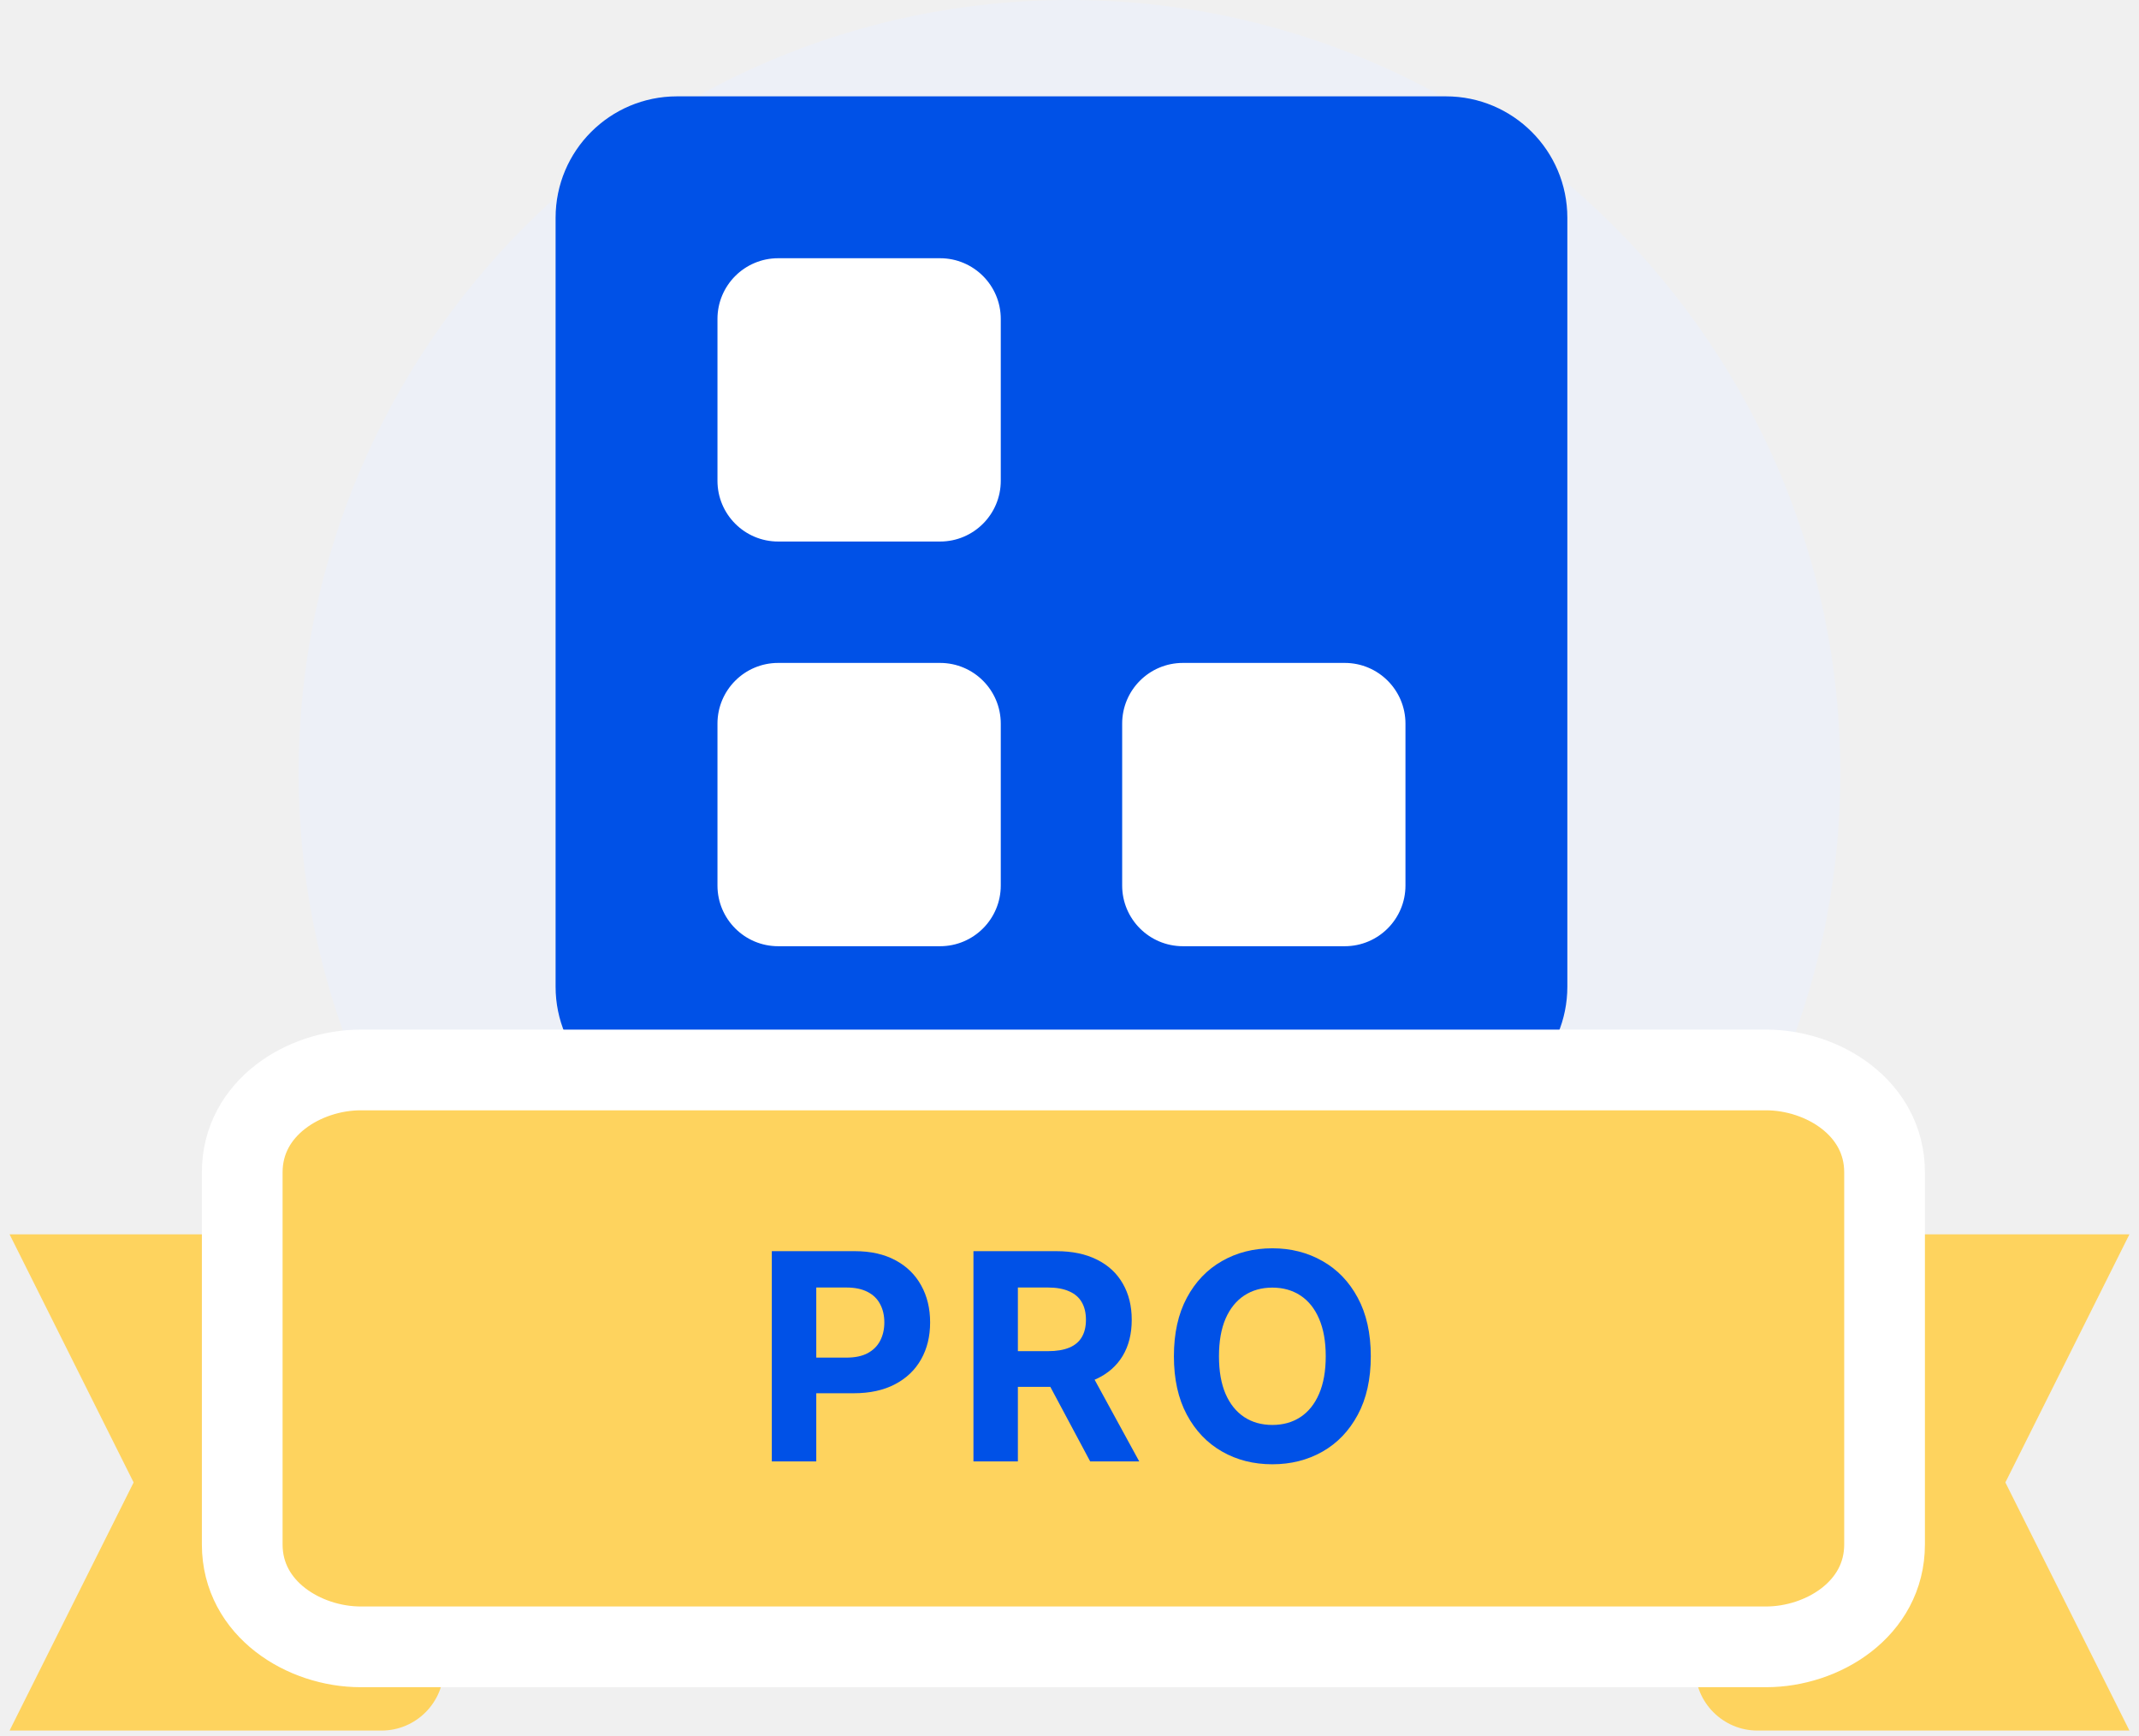
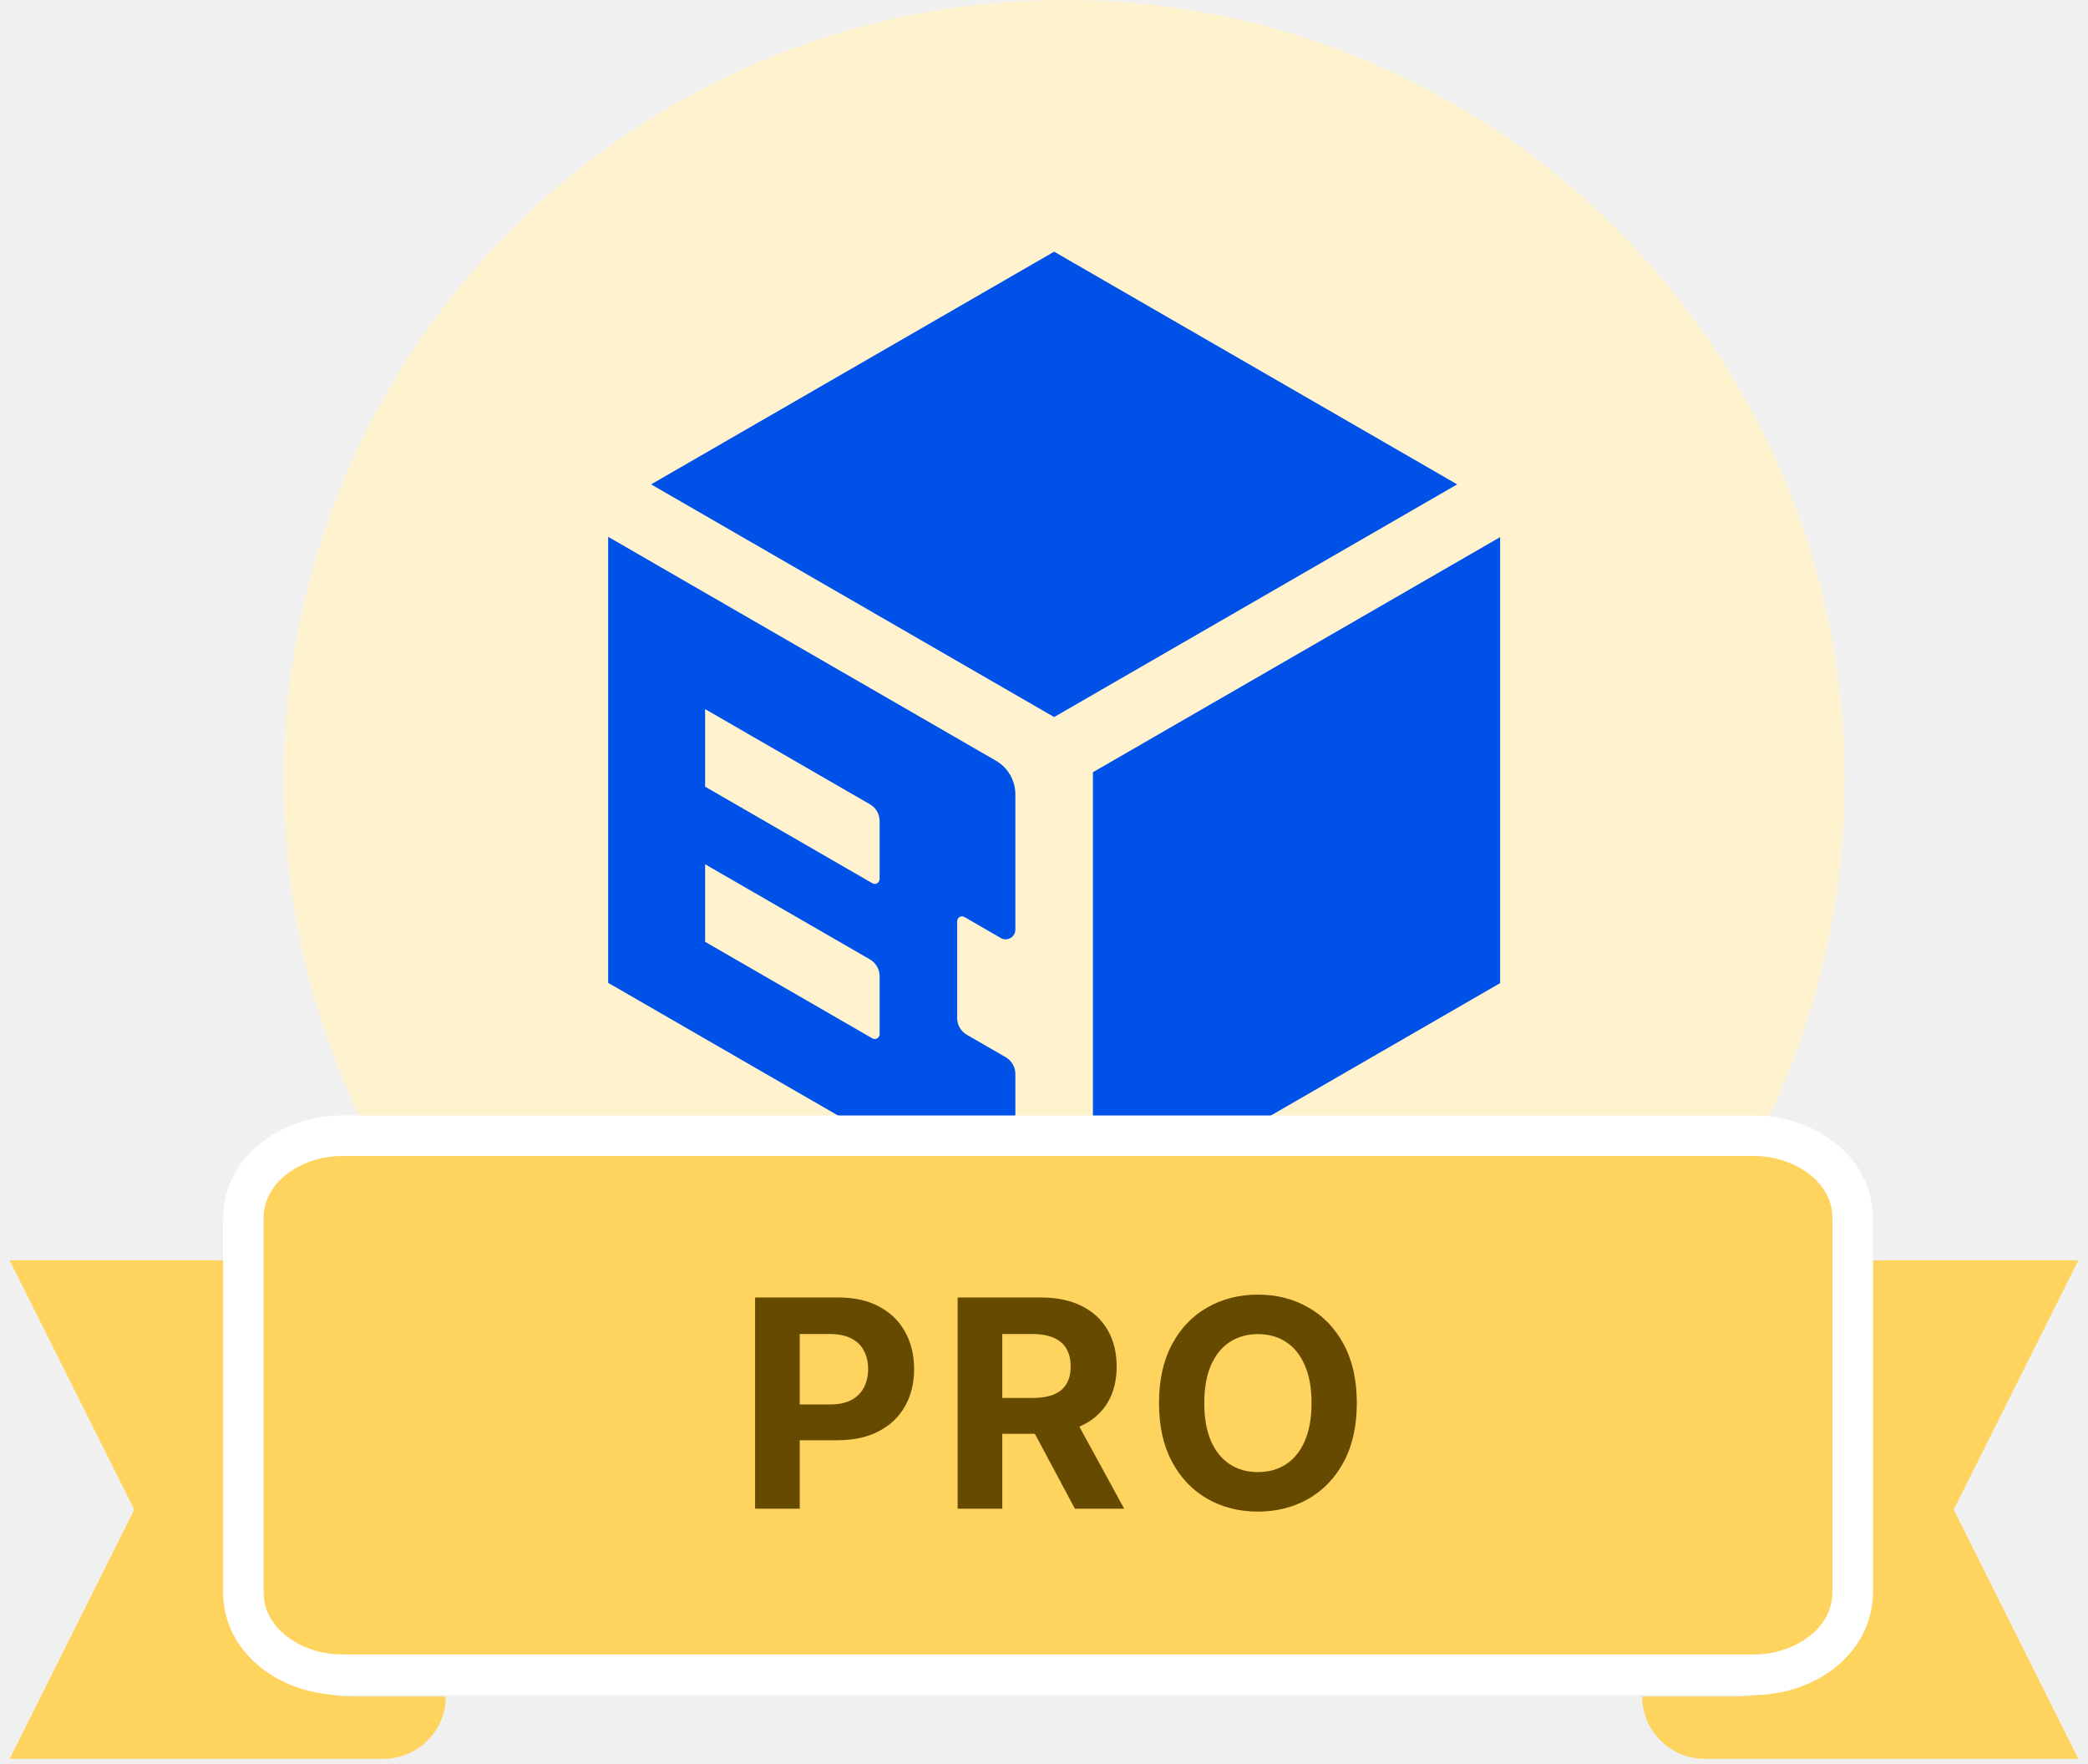
- <svg xmlns="http://www.w3.org/2000/svg" width="106" height="86" viewBox="0 0 106 86">
-   <path d="M11.232 76.538V61.17H0.475L6.622 73.464L0.475 85.759H18.916C20.607 85.759 21.99 84.376 21.99 82.685H17.379C13.983 82.685 11.232 79.934 11.232 76.538Z" fill="#FED35E" />
-   <path d="M105.525 61.17H94.768V76.538C94.768 79.934 92.017 82.685 88.621 82.685H84.01C84.01 84.376 85.393 85.759 87.084 85.759H105.525L99.378 73.464L105.525 61.17Z" fill="#FED35E" />
-   <path d="M31.171 54.712H85.743C86.307 54.712 86.871 54.803 87.399 54.913C89.891 49.77 91.2 44.135 91.2 38.299C91.2 17.18 74.065 0 53 0C31.935 0 14.8 17.18 14.8 38.299C14.8 44.153 16.11 49.77 18.602 54.913C19.129 54.785 19.693 54.712 20.257 54.712H31.171Z" fill="#EDF0F7" />
-   <rect x="32" y="8" width="43" height="43" fill="white" />
-   <path fill-rule="evenodd" clip-rule="evenodd" d="M33.55 4.775C30.227 4.775 27.533 7.469 27.533 10.792V48.896C27.533 52.219 30.227 54.913 33.55 54.913H71.655C74.977 54.913 77.671 52.219 77.671 48.896V10.792C77.671 7.469 74.977 4.775 71.655 4.775H33.55ZM38.563 12.797C36.902 12.797 35.555 14.144 35.555 15.805V23.827C35.555 25.489 36.902 26.836 38.563 26.836H46.586C48.247 26.836 49.594 25.489 49.594 23.827V15.805C49.594 14.144 48.247 12.797 46.586 12.797H38.563ZM38.563 32.852C36.902 32.852 35.555 34.199 35.555 35.861V43.883C35.555 45.544 36.902 46.891 38.563 46.891H46.586C48.247 46.891 49.594 45.544 49.594 43.883V35.861C49.594 34.199 48.247 32.852 46.586 32.852H38.563ZM55.61 35.861C55.61 34.199 56.957 32.852 58.619 32.852H66.641C68.302 32.852 69.649 34.199 69.649 35.861V43.883C69.649 45.544 68.302 46.891 66.641 46.891H58.619C56.957 46.891 55.61 45.544 55.61 43.883V35.861Z" fill="#0051E7" />
-   <path d="M87.522 53.023H17.873C15.086 53.023 12.004 54.889 12.004 58.096V76.538C12.004 79.745 15.086 81.611 17.873 81.611H87.522C90.31 81.611 93.391 79.745 93.391 76.538V58.096C93.391 54.889 90.31 53.023 87.522 53.023Z" fill="#FED35E" stroke="white" stroke-width="4" />
-   <path d="M38.248 72.421V62.003H42.359C43.149 62.003 43.822 62.154 44.378 62.456C44.935 62.754 45.358 63.17 45.65 63.702C45.945 64.231 46.093 64.842 46.093 65.534C46.093 66.225 45.944 66.836 45.645 67.365C45.347 67.894 44.914 68.306 44.348 68.601C43.785 68.896 43.103 69.044 42.303 69.044H39.683V67.278H41.947C42.371 67.278 42.72 67.206 42.995 67.06C43.273 66.91 43.48 66.705 43.615 66.444C43.754 66.18 43.824 65.876 43.824 65.534C43.824 65.188 43.754 64.886 43.615 64.628C43.48 64.367 43.273 64.165 42.995 64.023C42.717 63.877 42.364 63.804 41.937 63.804H40.451V72.421H38.248Z" fill="#0051E7" />
-   <path d="M48.24 72.421V62.003H52.35C53.137 62.003 53.808 62.144 54.365 62.425C54.924 62.703 55.35 63.099 55.641 63.611C55.936 64.119 56.084 64.718 56.084 65.406C56.084 66.098 55.935 66.693 55.636 67.192C55.338 67.687 54.906 68.067 54.339 68.332C53.776 68.596 53.094 68.728 52.294 68.728H49.542V66.958H51.938C52.359 66.958 52.708 66.9 52.986 66.785C53.264 66.67 53.471 66.497 53.607 66.266C53.746 66.035 53.815 65.749 53.815 65.406C53.815 65.061 53.746 64.769 53.607 64.531C53.471 64.294 53.262 64.114 52.981 63.992C52.703 63.867 52.352 63.804 51.928 63.804H50.442V72.421H48.24ZM53.866 67.68L56.455 72.421H54.024L51.49 67.68H53.866Z" fill="#0051E7" />
-   <path d="M67.931 67.212C67.931 68.348 67.715 69.315 67.285 70.112C66.857 70.909 66.274 71.518 65.535 71.938C64.799 72.355 63.971 72.564 63.052 72.564C62.126 72.564 61.295 72.354 60.56 71.933C59.824 71.513 59.242 70.904 58.815 70.107C58.387 69.31 58.174 68.345 58.174 67.212C58.174 66.076 58.387 65.11 58.815 64.313C59.242 63.516 59.824 62.909 60.56 62.492C61.295 62.071 62.126 61.861 63.052 61.861C63.971 61.861 64.799 62.071 65.535 62.492C66.274 62.909 66.857 63.516 67.285 64.313C67.715 65.11 67.931 66.076 67.931 67.212ZM65.698 67.212C65.698 66.476 65.587 65.856 65.367 65.35C65.15 64.845 64.843 64.462 64.446 64.201C64.049 63.94 63.585 63.809 63.052 63.809C62.52 63.809 62.055 63.94 61.658 64.201C61.262 64.462 60.953 64.845 60.733 65.35C60.516 65.856 60.407 66.476 60.407 67.212C60.407 67.948 60.516 68.569 60.733 69.074C60.953 69.579 61.262 69.963 61.658 70.224C62.055 70.485 62.52 70.615 63.052 70.615C63.585 70.615 64.049 70.485 64.446 70.224C64.843 69.963 65.15 69.579 65.367 69.074C65.587 68.569 65.698 67.948 65.698 67.212Z" fill="#0051E7" />
+ <svg xmlns="http://www.w3.org/2000/svg" width="103" height="87" viewBox="0 0 103 87" fill="none">
+   <circle cx="52.5" cy="38.5" r="38.5" fill="#FFF2CE" />
+   <path fill-rule="evenodd" clip-rule="evenodd" d="M71.881 23.893L52 35.371L32.119 23.893L52 12.415L71.881 23.893ZM50.087 45.857V39.181C50.087 38.497 49.722 37.866 49.13 37.525L30 26.48V48.481L49.37 59.663C49.688 59.847 50.087 59.617 50.087 59.249V52.977C50.087 52.636 49.904 52.32 49.609 52.149L47.696 51.044C47.4 50.873 47.217 50.557 47.217 50.216V45.443C47.217 45.259 47.416 45.143 47.576 45.235L49.37 46.271C49.688 46.455 50.087 46.225 50.087 45.857ZM43.033 51.221L34.783 46.458V42.632L42.913 47.325C43.209 47.496 43.391 47.812 43.391 48.154V51.014C43.391 51.197 43.192 51.313 43.033 51.221ZM43.033 43.569L34.783 38.805V34.979L42.913 39.673C43.209 39.844 43.391 40.16 43.391 40.501V43.361C43.391 43.545 43.192 43.661 43.033 43.569ZM53.913 38.093L74 26.496V48.496L53.913 60.093V38.093Z" fill="#0051E7" />
+   <path d="M11.232 77.538V62.17H0.475L6.622 74.464L0.475 86.759H18.916C20.607 86.759 21.99 85.376 21.99 83.685H17.379C13.983 83.685 11.232 80.934 11.232 77.538Z" fill="#FED35E" />
+   <path d="M102.525 62.17H91.768V77.538C91.768 80.934 89.017 83.685 85.621 83.685H81.01C81.01 85.376 82.393 86.759 84.084 86.759H102.525L96.378 74.464L102.525 62.17Z" fill="#FED35E" />
+   <path d="M86.522 56.023H16.873C14.411 56.023 12.004 57.644 12.004 60.096V78.538C12.004 80.99 14.411 82.611 16.873 82.611H86.522C88.984 82.611 91.391 80.99 91.391 78.538V60.096C91.391 57.644 88.984 56.023 86.522 56.023Z" fill="#FED35E" stroke="white" stroke-width="2" />
+   <path d="M37.248 74.421V64.003H41.359C42.149 64.003 42.822 64.154 43.378 64.456C43.935 64.754 44.358 65.17 44.65 65.702C44.945 66.231 45.093 66.842 45.093 67.534C45.093 68.225 44.944 68.836 44.645 69.365C44.347 69.894 43.914 70.306 43.348 70.601C42.785 70.896 42.103 71.044 41.303 71.044H38.683V69.278H40.947C41.371 69.278 41.72 69.206 41.995 69.06C42.273 68.91 42.48 68.705 42.615 68.444C42.754 68.18 42.824 67.876 42.824 67.534C42.824 67.188 42.754 66.886 42.615 66.628C42.48 66.367 42.273 66.165 41.995 66.023C41.717 65.877 41.364 65.804 40.937 65.804H39.451V74.421H37.248Z" fill="#654A00" />
+   <path d="M47.24 74.421V64.003H51.35C52.137 64.003 52.808 64.144 53.365 64.425C53.924 64.704 54.35 65.099 54.641 65.611C54.936 66.119 55.084 66.718 55.084 67.406C55.084 68.098 54.935 68.693 54.636 69.192C54.338 69.687 53.906 70.067 53.339 70.332C52.776 70.596 52.094 70.728 51.294 70.728H48.542V68.958H50.938C51.359 68.958 51.708 68.9 51.986 68.785C52.264 68.67 52.471 68.497 52.607 68.266C52.746 68.035 52.815 67.749 52.815 67.406C52.815 67.061 52.746 66.769 52.607 66.531C52.471 66.294 52.262 66.114 51.981 65.992C51.703 65.867 51.352 65.804 50.928 65.804H49.442V74.421H47.24ZM52.866 69.68L55.455 74.421H53.024L50.49 69.68H52.866Z" fill="#654A00" />
+   <path d="M66.931 69.212C66.931 70.348 66.715 71.315 66.285 72.112C65.857 72.909 65.274 73.518 64.535 73.938C63.799 74.355 62.971 74.564 62.052 74.564C61.126 74.564 60.295 74.354 59.56 73.933C58.824 73.513 58.242 72.904 57.815 72.107C57.387 71.31 57.174 70.345 57.174 69.212C57.174 68.076 57.387 67.11 57.815 66.313C58.242 65.516 58.824 64.909 59.56 64.492C60.295 64.071 61.126 63.861 62.052 63.861C62.971 63.861 63.799 64.071 64.535 64.492C65.274 64.909 65.857 65.516 66.285 66.313C66.715 67.11 66.931 68.076 66.931 69.212ZM64.698 69.212C64.698 68.476 64.587 67.856 64.367 67.35C64.15 66.845 63.843 66.462 63.446 66.201C63.049 65.94 62.585 65.809 62.052 65.809C61.52 65.809 61.055 65.94 60.658 66.201C60.262 66.462 59.953 66.845 59.733 67.35C59.516 67.856 59.407 68.476 59.407 69.212C59.407 69.948 59.516 70.569 59.733 71.074C59.953 71.579 60.262 71.963 60.658 72.224C61.055 72.485 61.52 72.615 62.052 72.615C62.585 72.615 63.049 72.485 63.446 72.224C63.843 71.963 64.15 71.579 64.367 71.074C64.587 70.569 64.698 69.948 64.698 69.212Z" fill="#654A00" />
</svg>
